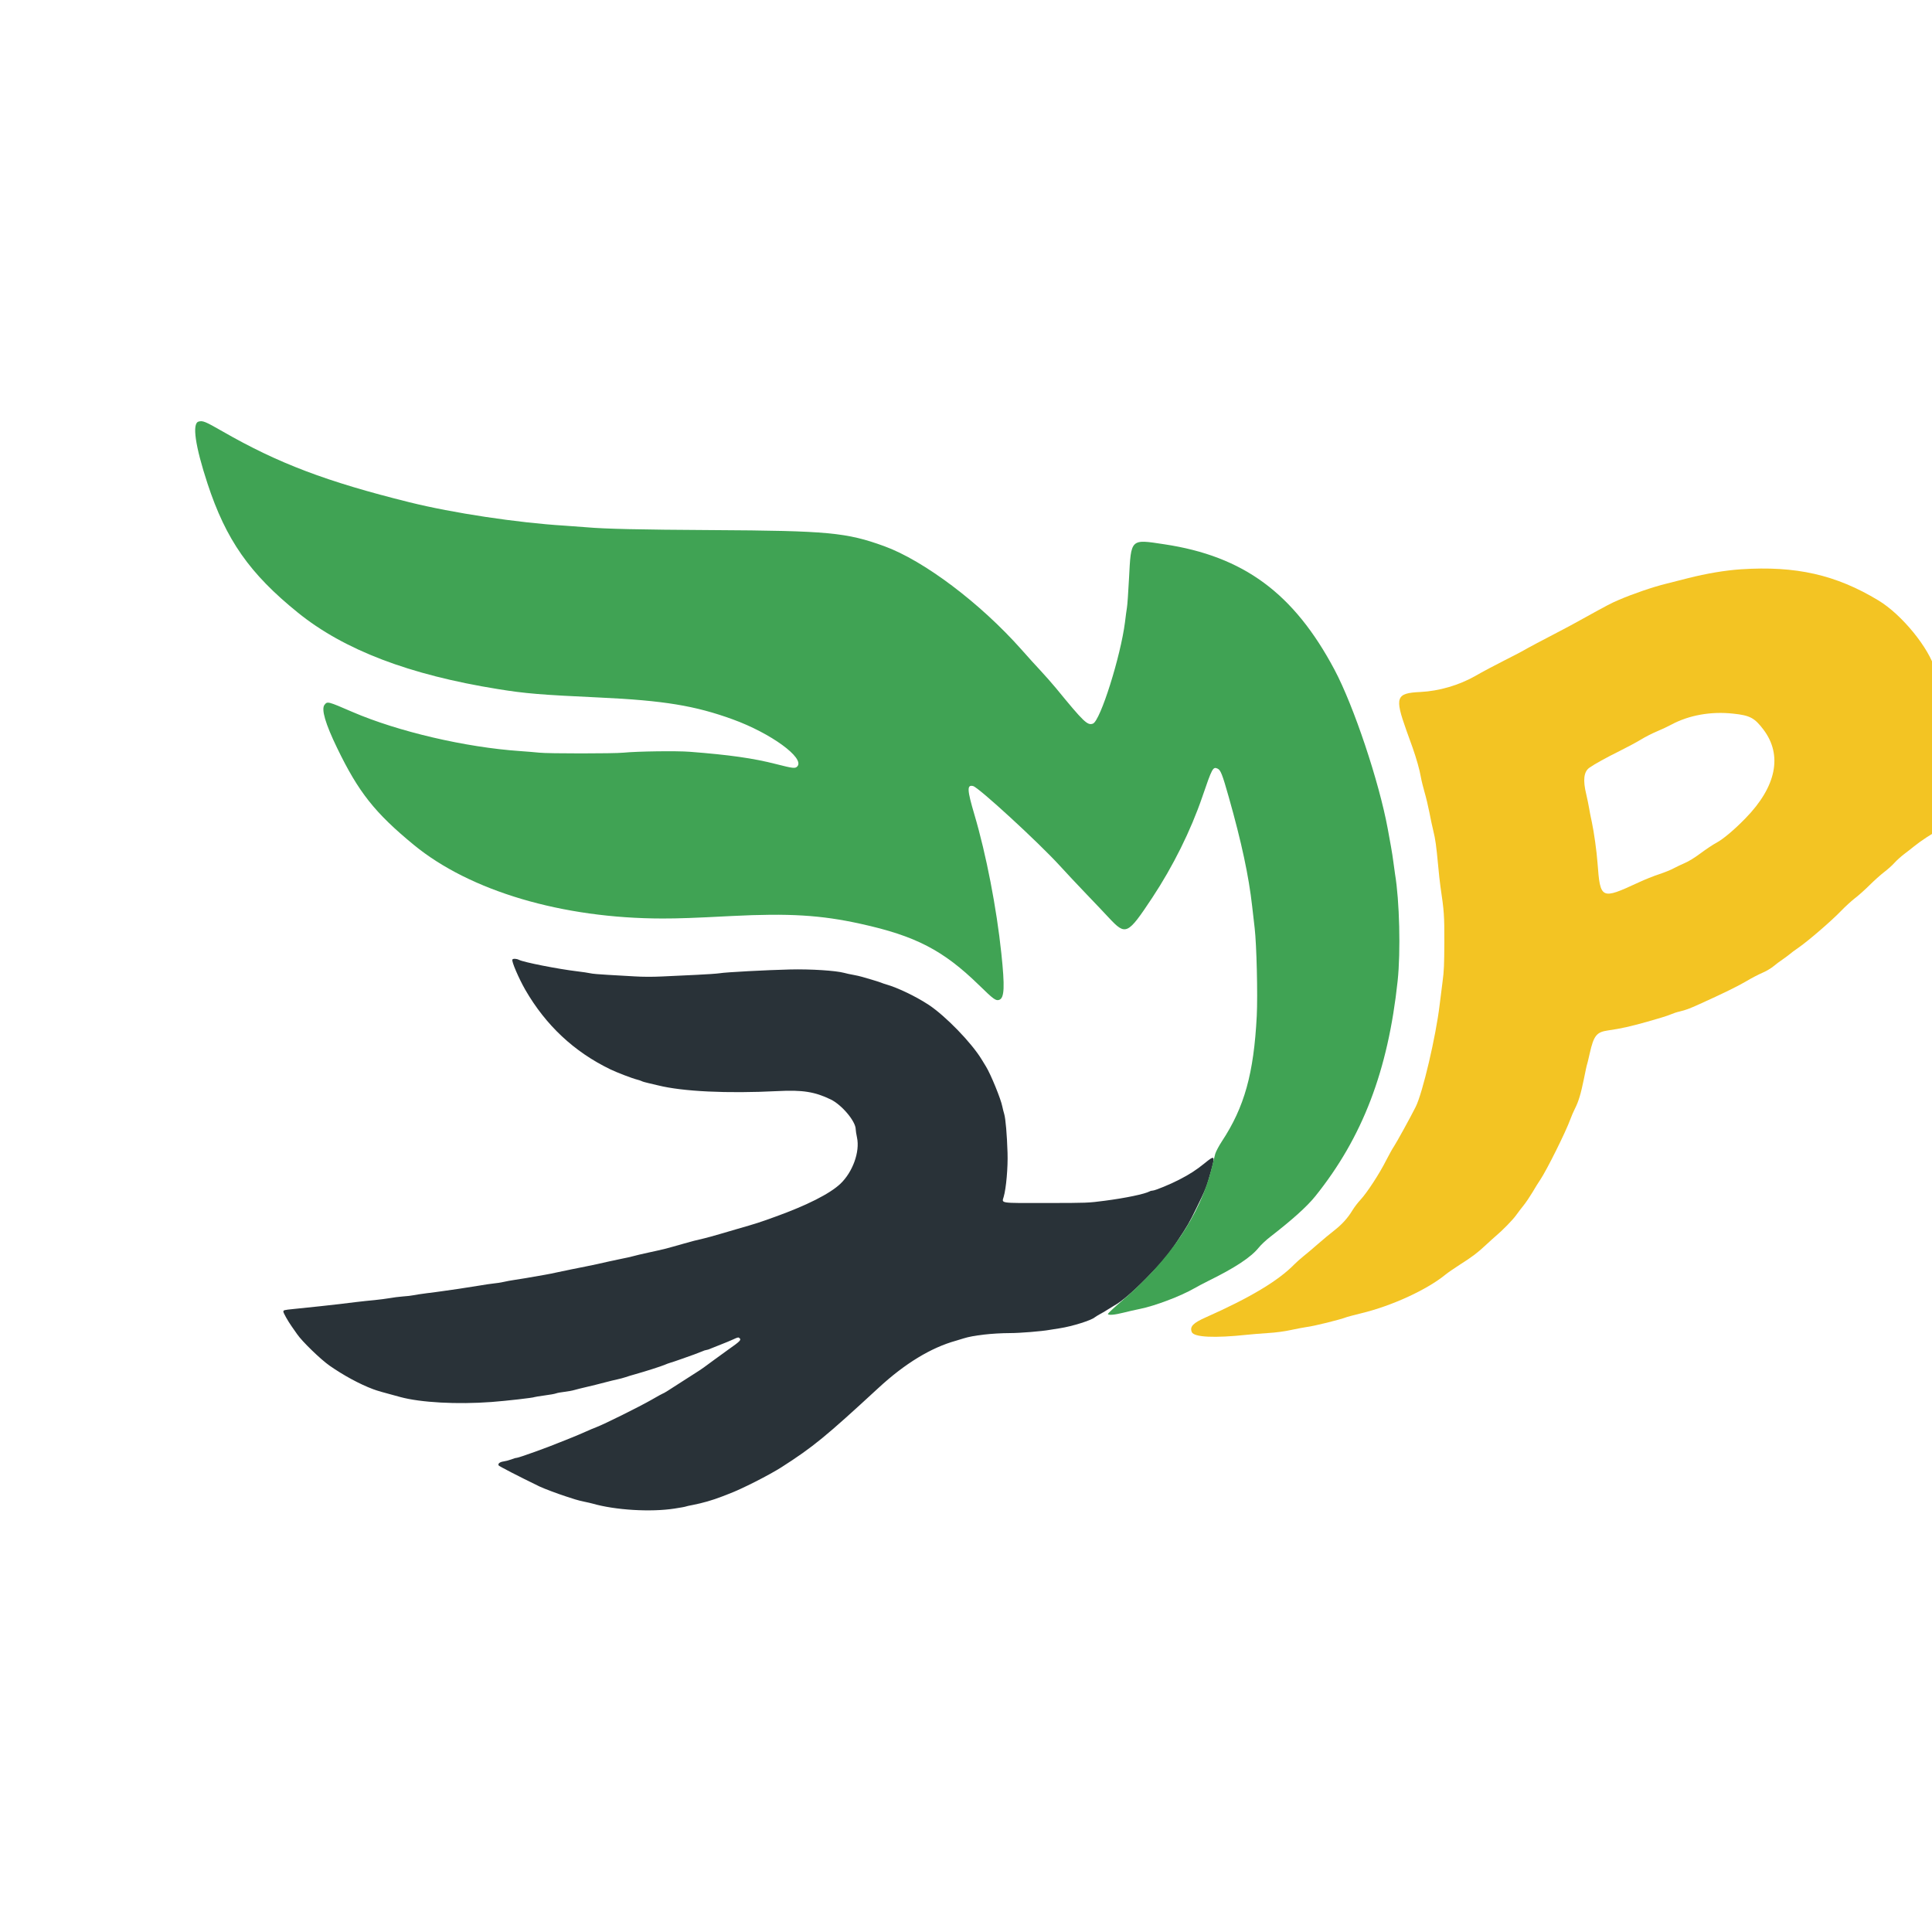
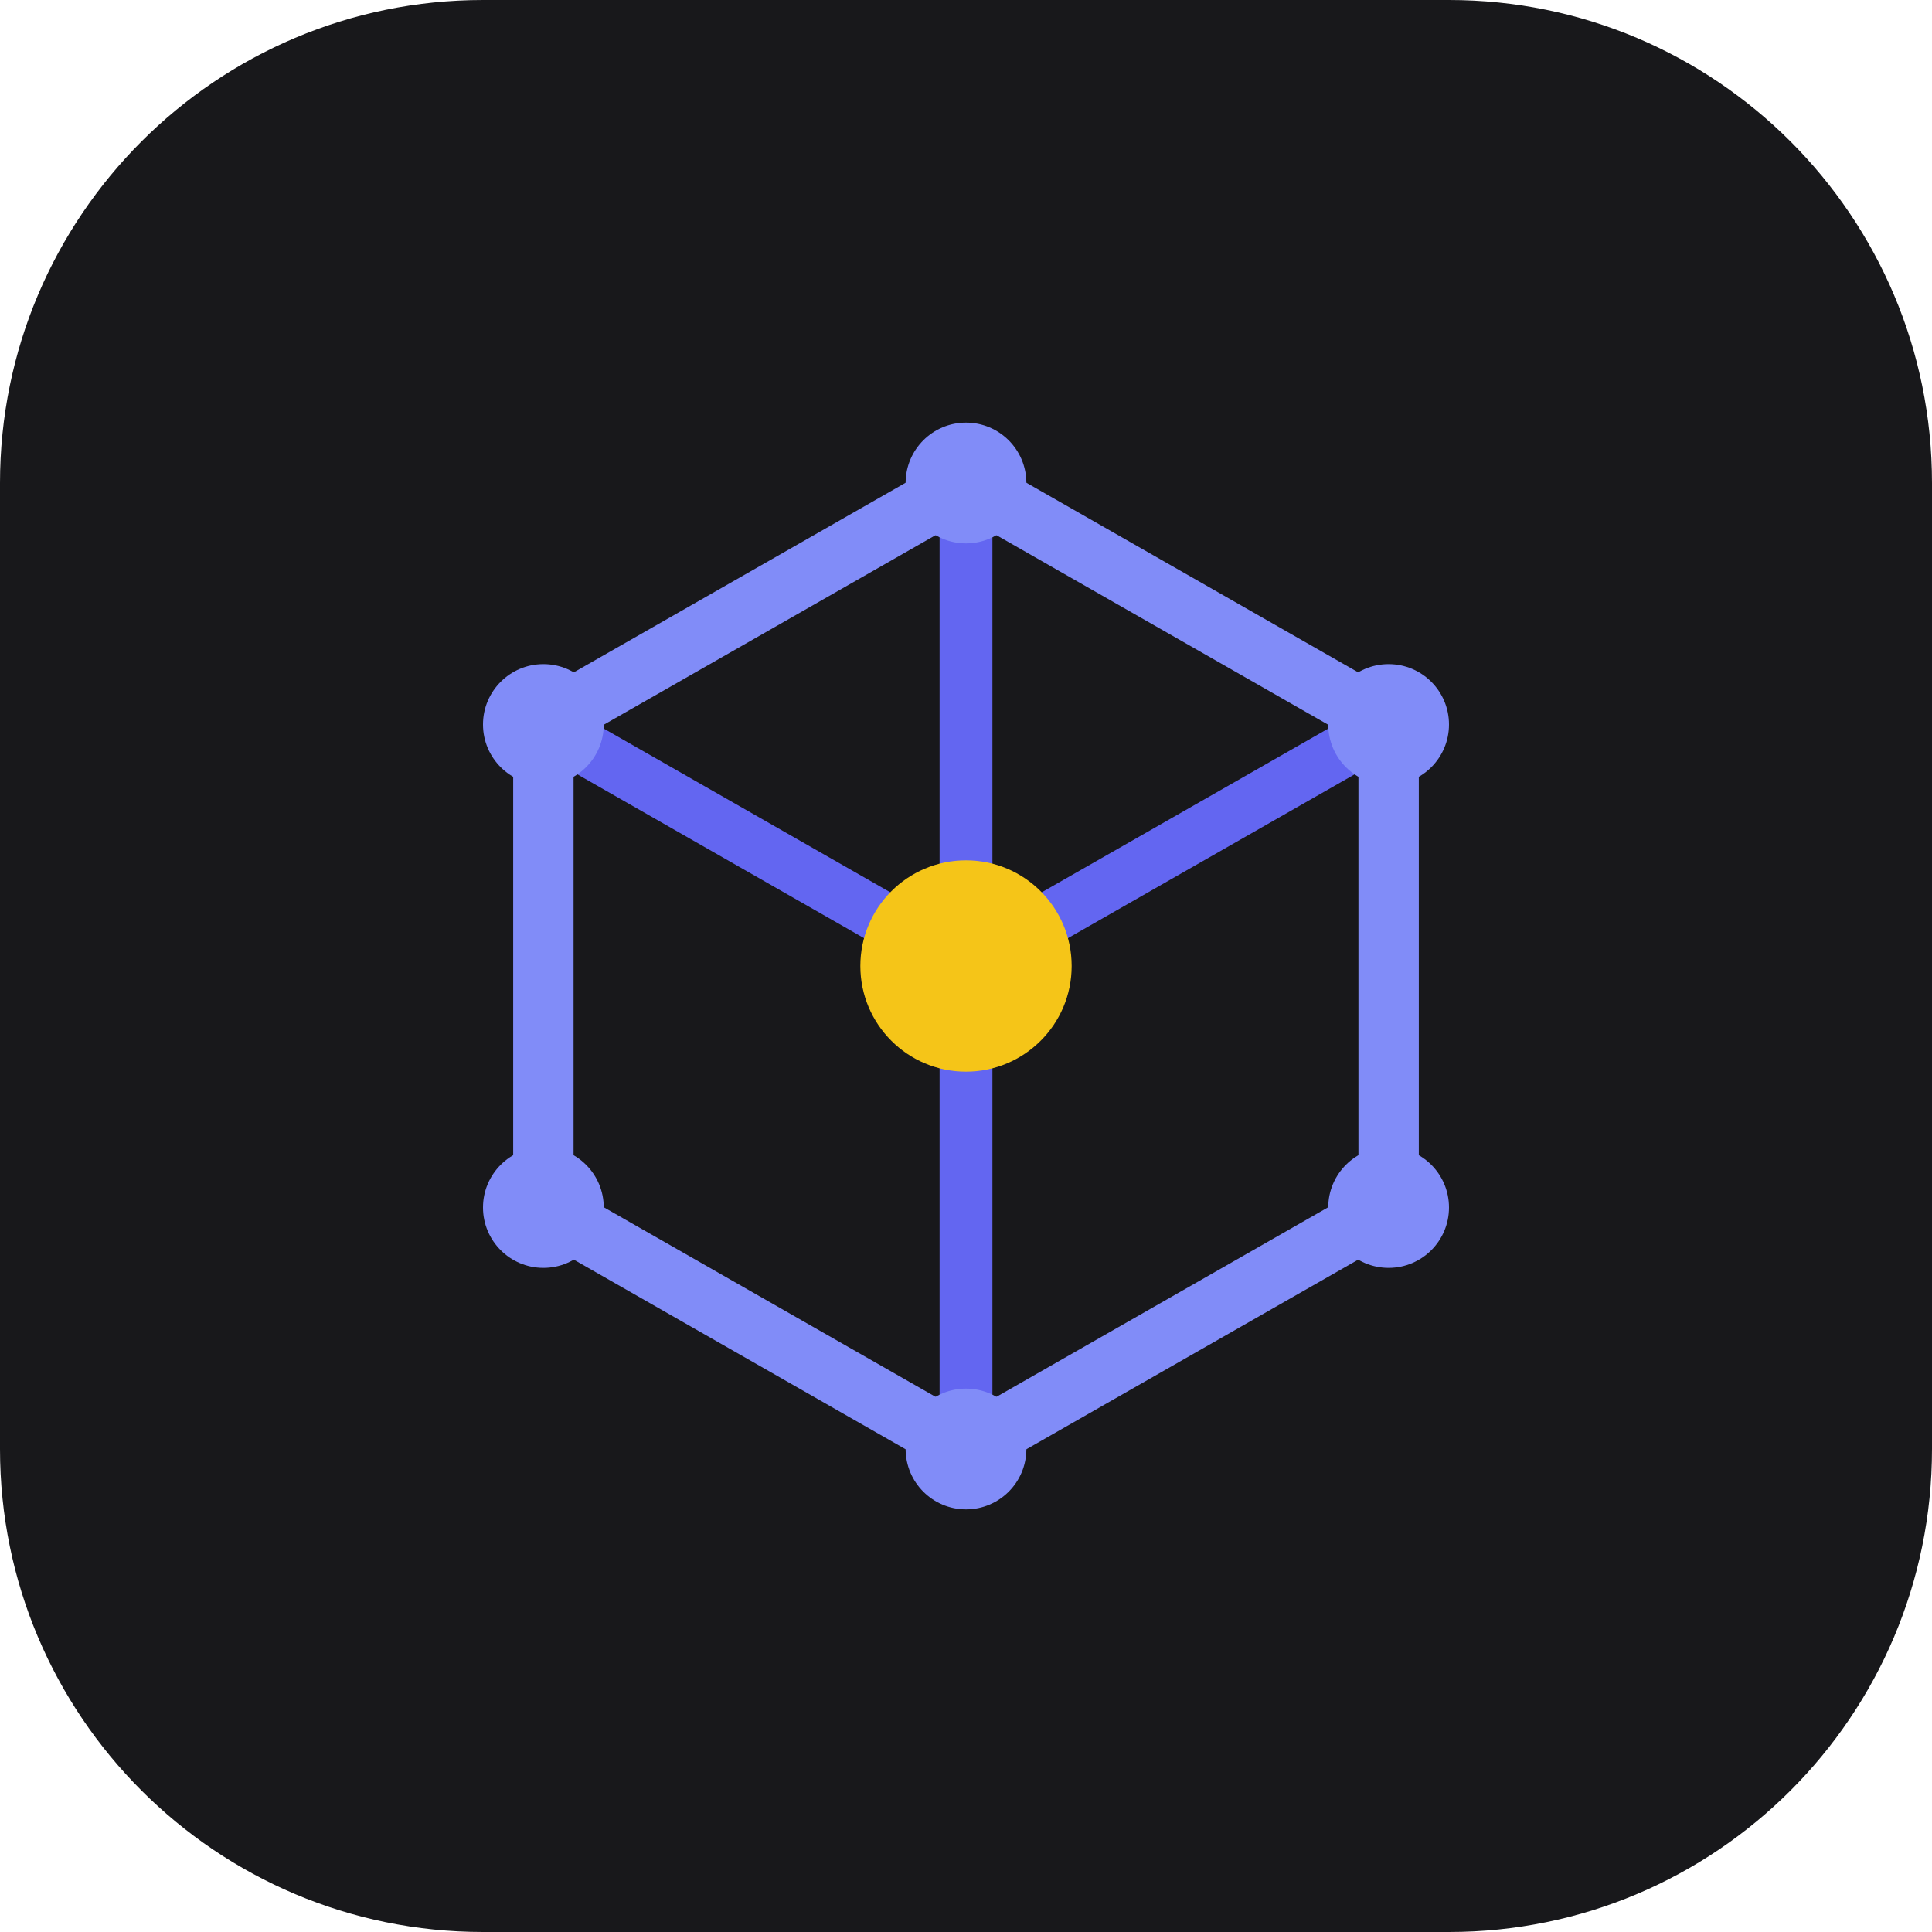
- <svg xmlns="http://www.w3.org/2000/svg" viewBox="-218 -498 2400 2400" role="img" aria-label="The Mohsin Project">
-   <g transform="translate(0,1404) scale(0.1,-0.1)" fill="#293238" fill-rule="evenodd">
-     <path d="M4185 7100 c-13 -20 79 -233 160 -375 256 -443 606 -770 1055 -988 83 -40 273 -113 334 -128 21 -5 47 -14 57 -19 10 -6 46 -16 81 -24 35 -8 90 -21 123 -29 306 -76 857 -103 1485 -71 310 16 461 -8 660 -104 139 -68 310 -272 310 -371 0 -14 7 -60 16 -102 38 -176 -53 -429 -207 -575 -132 -124 -413 -266 -809 -409 -199 -72 -229 -82 -480 -154 -36 -11 -128 -38 -205 -60 -77 -23 -167 -47 -200 -55 -92 -21 -152 -36 -245 -63 -246 -70 -248 -70 -445 -113 -77 -17 -165 -37 -195 -46 -30 -8 -86 -21 -125 -28 -38 -8 -113 -24 -165 -35 -52 -12 -124 -28 -160 -36 -36 -7 -99 -20 -140 -29 -41 -9 -122 -25 -180 -36 -58 -12 -135 -28 -172 -36 -37 -9 -105 -22 -150 -30 -189 -34 -317 -55 -380 -64 -37 -5 -95 -16 -130 -24 -35 -8 -92 -17 -128 -20 -36 -4 -114 -15 -175 -26 -60 -10 -175 -28 -255 -40 -80 -11 -174 -25 -210 -30 -36 -5 -121 -17 -190 -25 -69 -9 -143 -20 -165 -25 -22 -5 -80 -12 -130 -15 -49 -4 -124 -13 -165 -21 -41 -7 -124 -18 -185 -24 -60 -5 -166 -17 -235 -25 -69 -9 -161 -20 -205 -25 -77 -10 -364 -40 -570 -61 -117 -12 -125 -14 -125 -33 0 -16 57 -117 102 -181 16 -22 47 -67 70 -100 61 -89 290 -311 401 -389 175 -122 374 -230 542 -293 47 -18 123 -40 340 -98 252 -68 704 -93 1131 -61 186 14 519 52 534 61 3 2 58 11 123 20 65 8 130 20 145 26 15 6 61 14 103 19 42 5 99 15 125 23 27 8 92 24 144 36 91 21 129 31 265 66 33 9 87 22 120 29 34 7 81 20 105 28 25 9 81 26 125 38 118 33 325 99 365 117 19 9 49 19 65 24 17 4 80 26 140 47 61 22 133 48 160 57 28 10 69 26 93 36 23 11 49 19 57 19 8 0 34 8 57 19 24 10 81 33 128 51 47 18 114 46 149 62 57 27 65 28 79 14 22 -21 5 -39 -138 -139 -63 -45 -145 -104 -182 -132 -95 -72 -166 -122 -218 -154 -25 -16 -100 -64 -167 -107 -180 -117 -240 -154 -247 -154 -4 0 -69 -36 -145 -80 -145 -83 -587 -303 -681 -338 -30 -11 -91 -37 -135 -57 -44 -20 -120 -52 -170 -72 -49 -19 -115 -45 -145 -58 -148 -62 -518 -195 -542 -195 -10 0 -39 -8 -65 -19 -26 -10 -69 -21 -95 -25 -48 -7 -74 -26 -65 -49 4 -10 246 -135 510 -263 54 -26 228 -91 327 -123 36 -11 88 -28 115 -37 28 -9 79 -22 115 -29 36 -7 81 -18 100 -23 282 -81 723 -108 1019 -62 74 11 138 23 142 26 5 3 43 11 86 19 118 23 242 58 363 105 25 10 63 25 85 33 156 58 504 235 655 332 392 251 548 380 1203 984 328 303 652 500 962 586 28 8 70 21 95 29 119 38 354 65 580 66 118 0 392 22 490 40 30 5 87 14 126 20 151 23 391 98 434 136 9 7 38 25 65 40 28 14 73 41 100 59 28 18 64 40 80 49 85 46 226 166 389 331 200 202 272 288 388 462 131 197 148 227 239 413 119 242 128 265 181 455 56 204 51 210 -80 103 -100 -81 -184 -136 -315 -203 -107 -56 -300 -135 -328 -135 -11 0 -28 -4 -38 -10 -62 -33 -296 -82 -556 -116 -206 -27 -220 -28 -729 -28 -587 -1 -552 -6 -528 76 31 104 54 368 48 548 -7 225 -24 423 -41 480 -8 25 -18 68 -24 95 -17 91 -143 399 -202 495 -15 25 -40 65 -55 90 -126 207 -445 536 -655 676 -158 104 -383 213 -529 255 -19 5 -51 16 -70 24 -19 7 -69 23 -110 35 -41 12 -95 28 -120 35 -25 7 -74 19 -110 25 -36 6 -87 17 -115 25 -105 28 -414 48 -669 42 -293 -7 -801 -34 -876 -47 -30 -5 -161 -14 -290 -20 -129 -6 -321 -15 -426 -20 -119 -6 -247 -5 -340 1 -82 5 -231 13 -332 19 -100 5 -200 14 -221 20 -21 5 -94 16 -162 24 -235 28 -662 112 -721 142 -32 16 -74 18 -83 4z" />
-   </g>
-   <g transform="translate(0,1404) scale(0.1,-0.1)" fill="#40a354" fill-rule="evenodd">
-     <path d="M287 13783 c-83 -22 -43 -301 110 -768 230 -701 524 -1121 1123 -1605 572 -463 1383 -773 2485 -950 345 -56 535 -71 1265 -105 795 -37 1184 -101 1652 -271 472 -171 897 -480 803 -584 -26 -29 -51 -26 -267 29 -280 72 -578 114 -1068 152 -164 13 -655 6 -825 -11 -121 -12 -938 -12 -1045 0 -47 5 -155 14 -241 20 -675 46 -1515 242 -2081 486 -308 133 -311 134 -347 88 -42 -54 11 -235 157 -536 265 -548 468 -805 952 -1203 698 -574 1845 -914 3089 -915 202 0 381 6 861 31 711 36 1108 12 1601 -97 683 -150 1027 -329 1470 -761 182 -178 211 -199 253 -183 63 24 69 162 25 577 -59 562 -189 1233 -334 1722 -92 311 -95 376 -16 356 70 -18 808 -696 1075 -988 76 -84 225 -242 330 -352 106 -110 232 -243 280 -295 211 -226 232 -216 541 250 257 389 476 830 620 1250 123 360 133 378 190 352 38 -17 59 -70 139 -353 159 -562 249 -982 291 -1359 9 -80 23 -201 31 -270 24 -206 39 -827 26 -1090 -37 -717 -153 -1133 -434 -1559 -39 -60 -74 -127 -82 -155 -7 -28 -28 -109 -45 -179 -142 -579 -526 -1146 -1119 -1651 -95 -81 -171 -153 -169 -159 6 -18 84 -11 195 17 53 14 144 34 202 46 186 37 505 158 676 256 38 22 116 63 174 92 332 163 530 294 626 413 27 34 92 95 144 135 277 215 455 375 559 504 587 731 904 1559 1023 2675 39 364 23 999 -32 1325 -5 30 -14 96 -20 145 -6 50 -20 140 -31 200 -11 61 -29 160 -40 220 -108 586 -422 1525 -661 1975 -505 950 -1129 1411 -2116 1559 -421 64 -411 74 -437 -424 -9 -170 -20 -335 -26 -365 -5 -30 -16 -111 -24 -179 -54 -425 -306 -1225 -398 -1260 -68 -26 -114 19 -462 444 -50 60 -133 154 -185 210 -52 55 -161 175 -241 266 -511 576 -1212 1105 -1704 1284 -469 170 -694 192 -2140 200 -900 5 -1334 15 -1558 35 -62 5 -184 14 -272 20 -587 36 -1391 157 -1930 291 -1030 256 -1629 483 -2320 880 -217 124 -245 136 -298 122z" />
-   </g>
-   <g transform="translate(0,1404) scale(0.1,-0.1)" fill="#f3c423" fill-rule="evenodd">
-     <path d="M19445 11948 c-194 -13 -425 -52 -655 -110 -107 -28 -231 -59 -275 -70 -160 -39 -411 -125 -585 -200 -93 -39 -147 -68 -440 -230 -80 -45 -190 -104 -245 -133 -228 -118 -491 -258 -502 -267 -6 -5 -108 -58 -225 -117 -117 -59 -285 -148 -373 -199 -200 -114 -451 -187 -679 -198 -305 -14 -323 -63 -175 -478 22 -61 56 -156 76 -211 48 -137 88 -277 103 -366 7 -41 28 -126 46 -189 19 -63 45 -175 60 -250 14 -74 36 -178 49 -230 26 -105 37 -185 60 -430 8 -91 21 -210 29 -265 45 -304 49 -356 48 -690 -1 -275 -4 -357 -22 -490 -12 -88 -28 -216 -36 -285 -46 -392 -212 -1100 -298 -1270 -65 -130 -237 -442 -268 -488 -18 -26 -62 -105 -99 -177 -81 -162 -237 -401 -316 -486 -33 -35 -79 -95 -102 -133 -59 -98 -131 -177 -230 -254 -47 -36 -138 -112 -201 -167 -63 -55 -144 -124 -180 -152 -36 -29 -85 -73 -110 -98 -201 -206 -552 -416 -1102 -660 -158 -70 -201 -115 -173 -183 27 -64 284 -76 685 -33 52 6 167 15 255 21 103 6 208 20 295 39 74 16 160 32 190 36 96 12 416 91 504 125 14 5 92 25 172 45 382 92 817 291 1051 482 29 24 111 80 181 125 154 98 216 145 324 246 46 43 101 92 123 111 80 67 205 195 247 253 24 34 67 90 96 126 29 36 78 109 109 161 31 53 74 123 97 156 80 119 316 593 373 750 14 39 39 97 56 130 47 93 74 183 113 373 19 97 37 179 40 183 2 4 17 65 33 137 49 216 84 261 223 281 172 25 272 48 488 108 129 36 260 76 290 90 30 13 82 31 116 38 77 19 114 32 249 93 290 131 469 219 575 281 63 38 153 85 200 105 48 20 110 57 140 82 30 25 82 64 115 86 33 23 71 51 85 63 14 13 66 52 116 86 123 86 407 331 524 453 52 54 131 126 175 160 44 33 125 106 180 161 55 55 137 128 181 162 45 34 104 87 130 117 27 30 81 78 119 107 39 29 94 72 123 96 77 63 228 162 281 186 25 11 73 37 106 58 52 32 269 150 445 241 68 35 275 111 373 137 39 10 133 37 207 59 144 44 188 52 398 77 177 20 255 19 465 -6 266 -31 327 -2 327 157 0 95 -133 354 -241 469 -20 22 -56 67 -78 100 -296 429 -1067 685 -1748 581 -201 -31 -232 -16 -272 129 -76 274 -415 690 -706 866 -529 320 -1027 432 -1710 387z m-95 -1793 c209 -22 265 -52 376 -198 240 -317 161 -709 -223 -1102 -139 -143 -276 -258 -359 -303 -44 -23 -133 -83 -199 -132 -75 -56 -147 -100 -194 -120 -42 -18 -103 -47 -137 -65 -33 -19 -115 -52 -181 -74 -66 -21 -183 -68 -260 -104 -464 -215 -474 -211 -508 243 -10 143 -45 389 -70 505 -14 61 -29 141 -35 178 -6 37 -22 114 -35 170 -43 176 -31 280 39 330 60 43 212 127 376 208 91 45 208 108 261 140 52 32 143 79 201 103 58 24 139 62 179 84 220 118 492 167 769 137z" />
-   </g>
+ <svg xmlns="http://www.w3.org/2000/svg" viewBox="0 0 64 64" width="64" height="64" fill="none">
+   <rect width="64" height="64" rx="16" fill="#18181b" />
+   <path d="M32 16L46 24V40L32 48L18 40V24L32 16Z" stroke="#818cf8" stroke-width="2" stroke-linejoin="round" />
+   <path d="M32 16V32M46 24L32 32M18 24L32 32M32 32V48" stroke="#6366f1" stroke-width="1.75" />
+   <circle cx="32" cy="32" r="3.5" fill="#f5c518" />
+   <circle cx="32" cy="16" r="2" fill="#818cf8" />
+   <circle cx="46" cy="24" r="2" fill="#818cf8" />
+   <circle cx="46" cy="40" r="2" fill="#818cf8" />
+   <circle cx="32" cy="48" r="2" fill="#818cf8" />
+   <circle cx="18" cy="40" r="2" fill="#818cf8" />
+   <circle cx="18" cy="24" r="2" fill="#818cf8" />
</svg>
